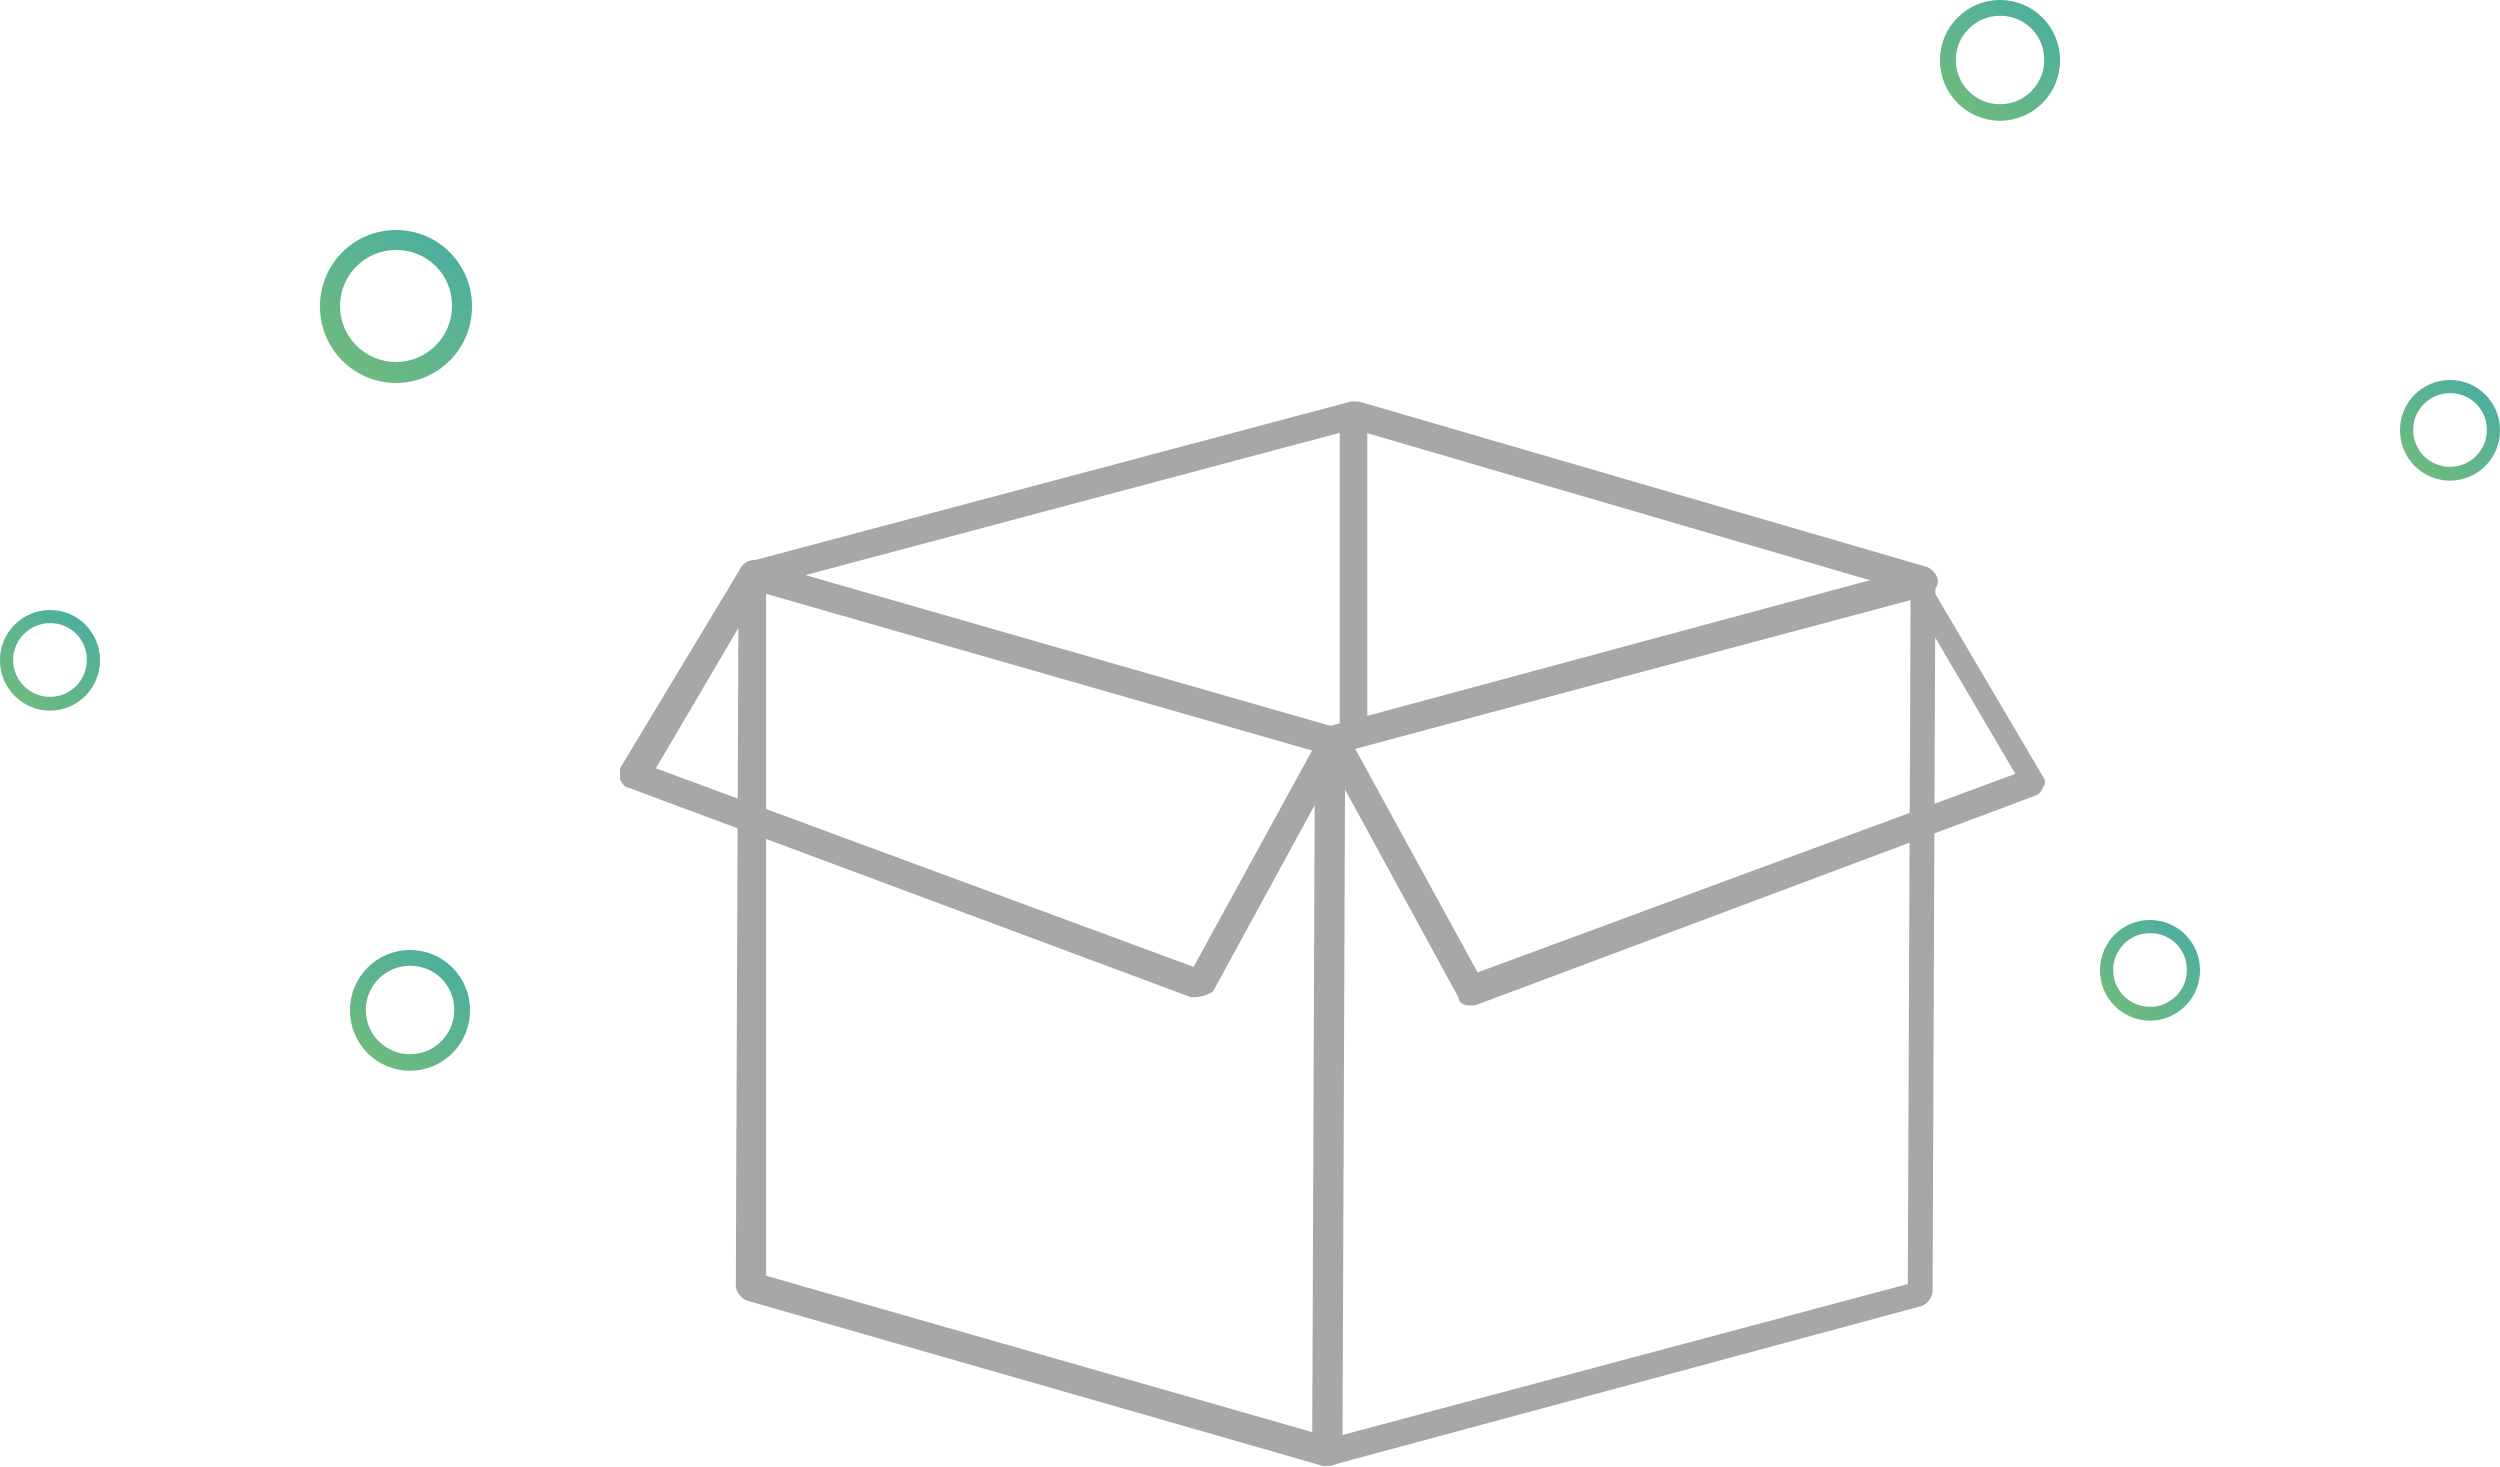
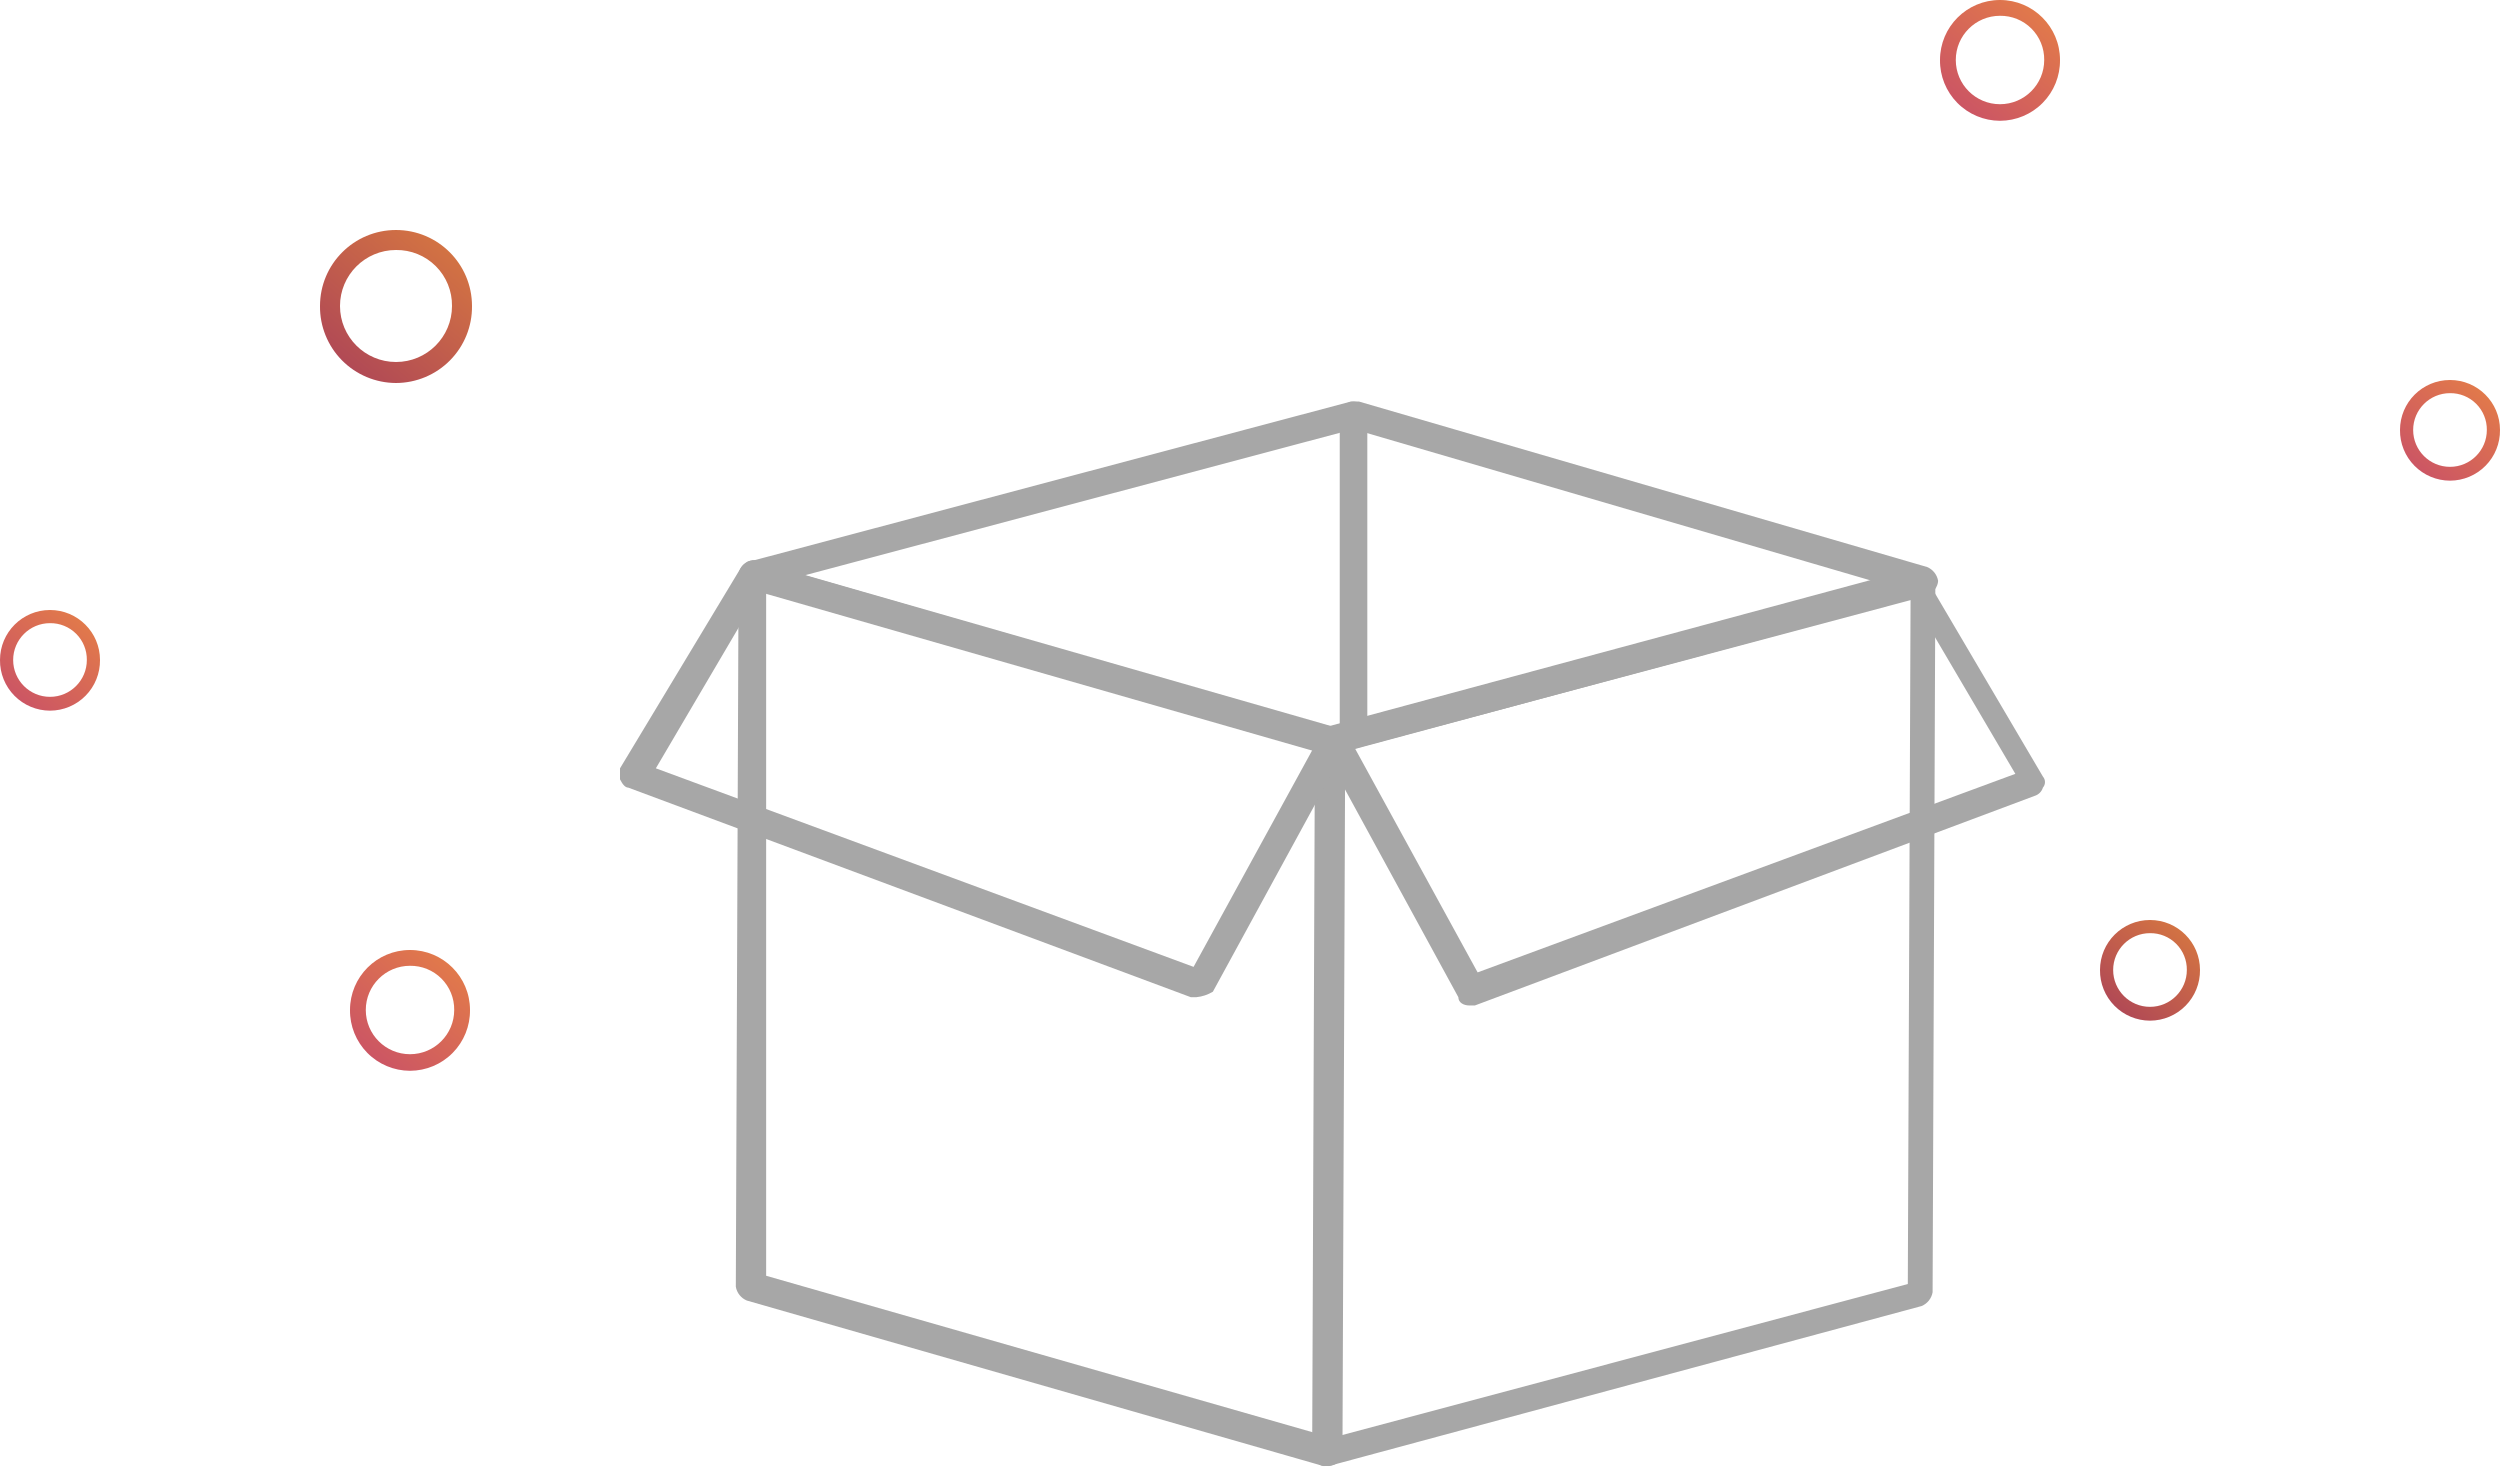
- <svg xmlns="http://www.w3.org/2000/svg" viewBox="2066 375 250 146.6">
+ <svg xmlns="http://www.w3.org/2000/svg" viewBox="2201 13376 250 146.601">
  <defs>
    <style>
      .cls-1 {
        fill: #a7a7a7;
      }

      .cls-2 {
        fill: url(#linear-gradient);
      }
+ 
+       .cls-3 {
+         fill: url(#linear-gradient-3);
+       }
    </style>
    <linearGradient id="linear-gradient" x1="-0.038" y1="1.141" x2="1.599" y2="-0.8" gradientUnits="objectBoundingBox">
-       <stop offset="0" stop-color="#79be75" />
-       <stop offset="1" stop-color="#27a1c3" />
+       <stop offset="0" stop-color="#a63c5b" />
+       <stop offset="1" stop-color="#faa32d" />
+     </linearGradient>
+     <linearGradient id="linear-gradient-3" x1="-0.038" y1="1.141" x2="1.599" y2="-0.8" gradientUnits="objectBoundingBox">
+       <stop offset="0" stop-color="#c54a6c" />
+       <stop offset="1" stop-color="#faa32d" />
    </linearGradient>
  </defs>
-   <g id="Group_806" data-name="Group 806" transform="translate(1442 122)">
+   <g id="Group_1386" data-name="Group 1386" transform="translate(1577 13123)">
    <g id="Group_805" data-name="Group 805" transform="translate(686 293.156)">
      <g id="Group_797" data-name="Group 797" transform="translate(69.216 16.546)">
        <g id="Group_796" data-name="Group 796">
          <path id="Path_463" data-name="Path 463" class="cls-1" d="M26.479,95.9a1.013,1.013,0,0,1-.827-.276,1.433,1.433,0,0,1-.552-1.1l.276-71.147a1.832,1.832,0,0,1,1.1-1.379L85.768,6a1.658,1.658,0,0,1,1.1.276,1.433,1.433,0,0,1,.552,1.1l-.276,71.147a1.832,1.832,0,0,1-1.1,1.379L26.755,95.9Zm1.655-71.422-.276,68.389L84.665,77.7,84.94,9.309Z" transform="translate(-25.1 -6)" />
        </g>
      </g>
      <g id="Group_799" data-name="Group 799" transform="translate(11.582 15.88)">
        <g id="Group_798" data-name="Group 798">
          <path id="Path_464" data-name="Path 464" class="cls-1" d="M63.213,96.323h-.276L5.3,79.777A1.832,1.832,0,0,1,4.2,78.4L4.476,7.252a1.433,1.433,0,0,1,.552-1.1,1.213,1.213,0,0,1,1.379-.276L64.04,22.419a1.832,1.832,0,0,1,1.1,1.379l-.276,71.147a1.433,1.433,0,0,1-.552,1.1A1.658,1.658,0,0,1,63.213,96.323ZM7.233,77.3,62.11,93.014l.276-68.389L7.233,8.906Z" transform="translate(-4.2 -5.759)" />
        </g>
      </g>
      <g id="Group_801" data-name="Group 801" transform="translate(11.858)">
        <g id="Group_800" data-name="Group 800">
          <path id="Path_465" data-name="Path 465" class="cls-1" d="M63.313,35.3h-.276L5.4,18.752a1.832,1.832,0,0,1-1.1-1.379,1.832,1.832,0,0,1,1.1-1.379L65.519,0h.827l56.807,16.546a1.832,1.832,0,0,1,1.1,1.379c0,.552-.552,1.379-1.1,1.379L63.865,35.3ZM10.918,17.373,63.313,32.54l54.325-14.615L65.795,2.758Z" transform="translate(-4.3)" />
        </g>
      </g>
      <g id="Group_802" data-name="Group 802" transform="translate(0 15.886)">
        <path id="Path_466" data-name="Path 466" class="cls-1" d="M57.634,49.439h-.552L.827,28.481q-.414,0-.827-.827v-1.1L12.134,6.42a1.582,1.582,0,0,1,1.93-.552,1.828,1.828,0,0,1,.552,1.93L3.585,26.551,57.358,46.406,70.044,23.242a1.42,1.42,0,0,1,2.482,1.379L59.289,48.888A3.919,3.919,0,0,1,57.634,49.439Z" transform="translate(0 -5.761)" />
      </g>
      <g id="Group_803" data-name="Group 803" transform="translate(70.487 16.546)">
        <path id="Path_467" data-name="Path 467" class="cls-1" d="M40.009,49.846c-.552,0-1.1-.276-1.1-.827L25.669,24.752a1.828,1.828,0,0,1,.552-1.93,1.828,1.828,0,0,1,1.93.552L40.836,46.537,94.609,26.682,83.579,7.93A1.454,1.454,0,0,1,84.131,6a1.31,1.31,0,0,1,1.379.827L97.367,26.958a.839.839,0,0,1,0,1.1,1.243,1.243,0,0,1-.827.827L40.56,49.846Z" transform="translate(-25.561 -6)" />
      </g>
      <g id="Group_804" data-name="Group 804" transform="translate(71.974)">
        <path id="Path_468" data-name="Path 468" class="cls-1" d="M27.479,34.47A1.3,1.3,0,0,1,26.1,33.091V1.379a1.379,1.379,0,0,1,2.758,0V33.091A1.3,1.3,0,0,1,27.479,34.47Z" transform="translate(-26.1)" />
      </g>
    </g>
    <path id="Path_469" data-name="Path 469" class="cls-2" d="M7.6,15.3A7.619,7.619,0,0,1,0,7.6a7.6,7.6,0,0,1,15.2,0A7.618,7.618,0,0,1,7.6,15.3ZM7.6,2a5.6,5.6,0,1,0,5.6,5.6A5.528,5.528,0,0,0,7.6,2Z" transform="translate(656 276)" />
    <path id="Path_470" data-name="Path 470" class="cls-2" d="M5,10.066A5.012,5.012,0,0,1,0,5,5,5,0,0,1,10,5,5.012,5.012,0,0,1,5,10.066Zm0-8.75A3.684,3.684,0,1,0,8.684,5,3.637,3.637,0,0,0,5,1.316Z" transform="translate(834 345)" />
-     <path id="Path_471" data-name="Path 471" class="cls-2" d="M6,12.079A6.015,6.015,0,0,1,0,6,6,6,0,0,1,12,6,6.014,6.014,0,0,1,6,12.079Zm0-10.5A4.421,4.421,0,1,0,10.421,6,4.364,4.364,0,0,0,6,1.579Z" transform="translate(659 348)" />
-     <path id="Path_472" data-name="Path 472" class="cls-2" d="M6,12.079A6.015,6.015,0,0,1,0,6,6,6,0,0,1,12,6,6.014,6.014,0,0,1,6,12.079Zm0-10.5A4.421,4.421,0,1,0,10.421,6,4.364,4.364,0,0,0,6,1.579Z" transform="translate(818 253)" />
-     <path id="Path_473" data-name="Path 473" class="cls-2" d="M5,10.066A5.012,5.012,0,0,1,0,5,5,5,0,0,1,10,5,5.012,5.012,0,0,1,5,10.066Zm0-8.75A3.684,3.684,0,1,0,8.684,5,3.637,3.637,0,0,0,5,1.316Z" transform="translate(864 291)" />
-     <path id="Path_474" data-name="Path 474" class="cls-2" d="M5,10.066A5.012,5.012,0,0,1,0,5,5,5,0,0,1,10,5,5.012,5.012,0,0,1,5,10.066Zm0-8.75A3.684,3.684,0,1,0,8.684,5,3.637,3.637,0,0,0,5,1.316Z" transform="translate(624 314)" />
+     <path id="Path_471" data-name="Path 471" class="cls-3" d="M6,12.079A6.015,6.015,0,0,1,0,6,6,6,0,0,1,12,6,6.014,6.014,0,0,1,6,12.079Zm0-10.5A4.421,4.421,0,1,0,10.421,6,4.364,4.364,0,0,0,6,1.579Z" transform="translate(659 348)" />
+     <path id="Path_472" data-name="Path 472" class="cls-3" d="M6,12.079A6.015,6.015,0,0,1,0,6,6,6,0,0,1,12,6,6.014,6.014,0,0,1,6,12.079Zm0-10.5A4.421,4.421,0,1,0,10.421,6,4.364,4.364,0,0,0,6,1.579Z" transform="translate(818 253)" />
+     <path id="Path_473" data-name="Path 473" class="cls-3" d="M5,10.066A5.012,5.012,0,0,1,0,5,5,5,0,0,1,10,5,5.012,5.012,0,0,1,5,10.066Zm0-8.75A3.684,3.684,0,1,0,8.684,5,3.637,3.637,0,0,0,5,1.316Z" transform="translate(864 291)" />
+     <path id="Path_474" data-name="Path 474" class="cls-3" d="M5,10.066A5.012,5.012,0,0,1,0,5,5,5,0,0,1,10,5,5.012,5.012,0,0,1,5,10.066Zm0-8.75A3.684,3.684,0,1,0,8.684,5,3.637,3.637,0,0,0,5,1.316Z" transform="translate(624 314)" />
  </g>
</svg>
